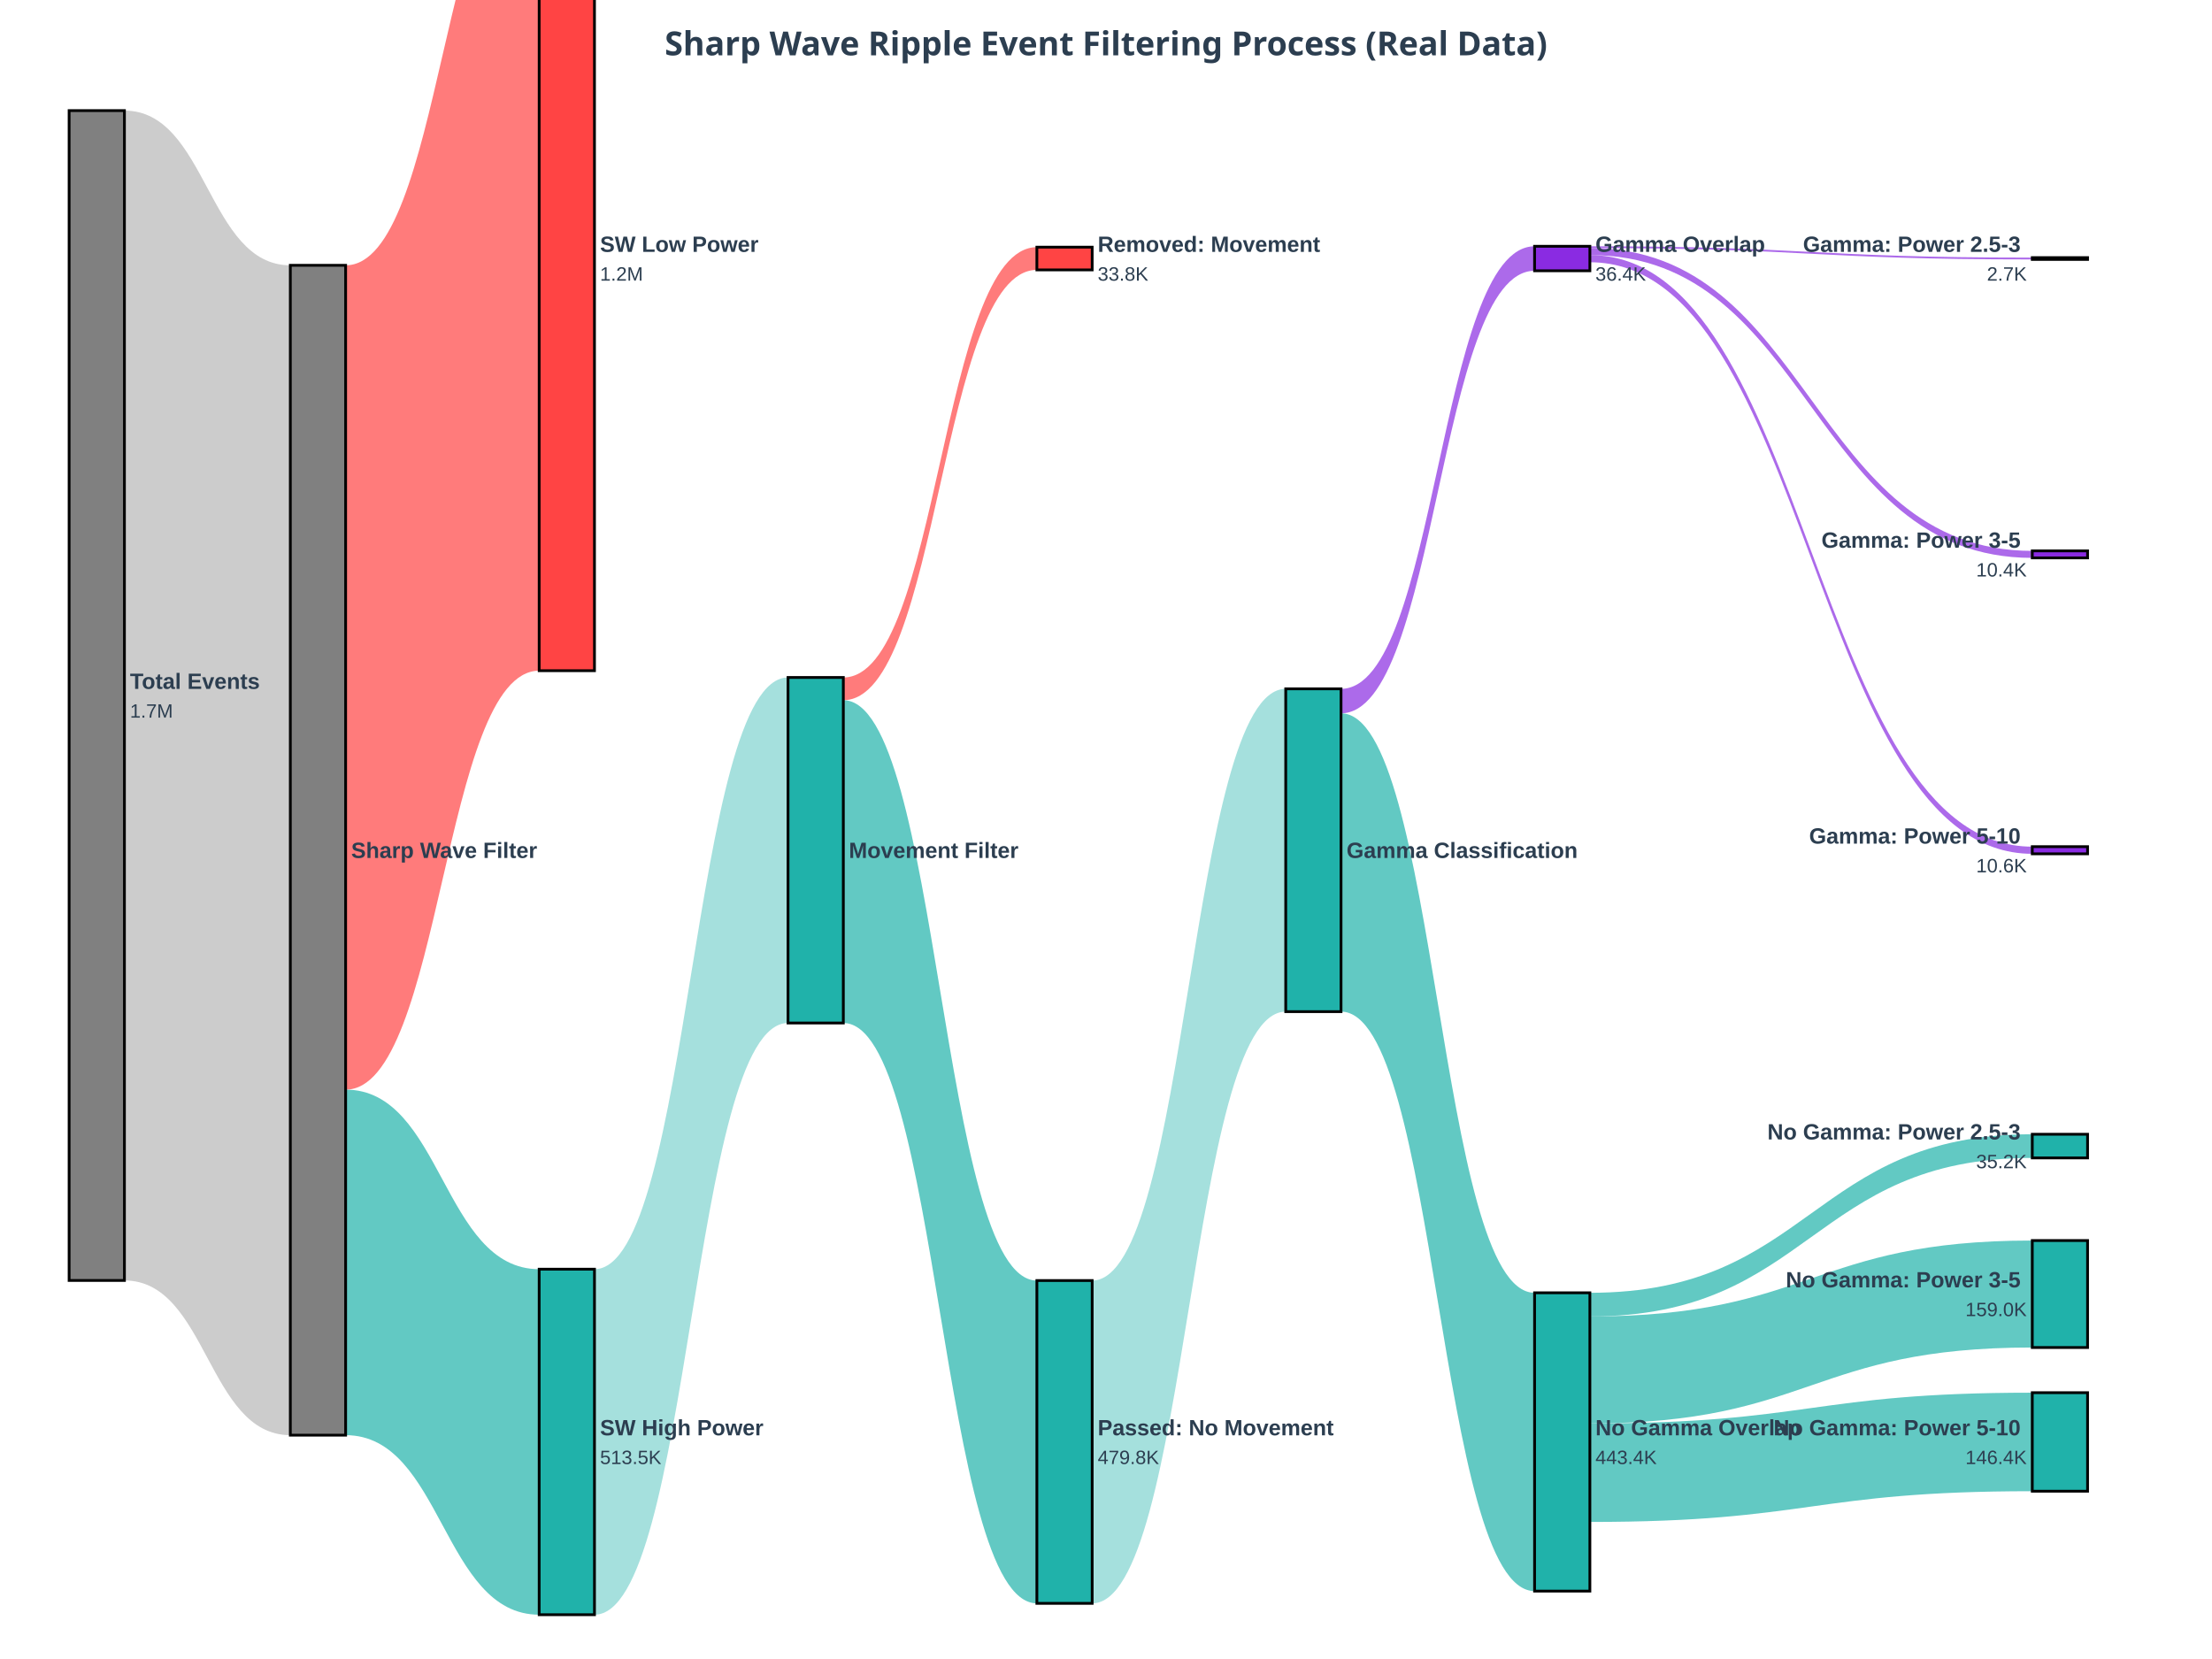
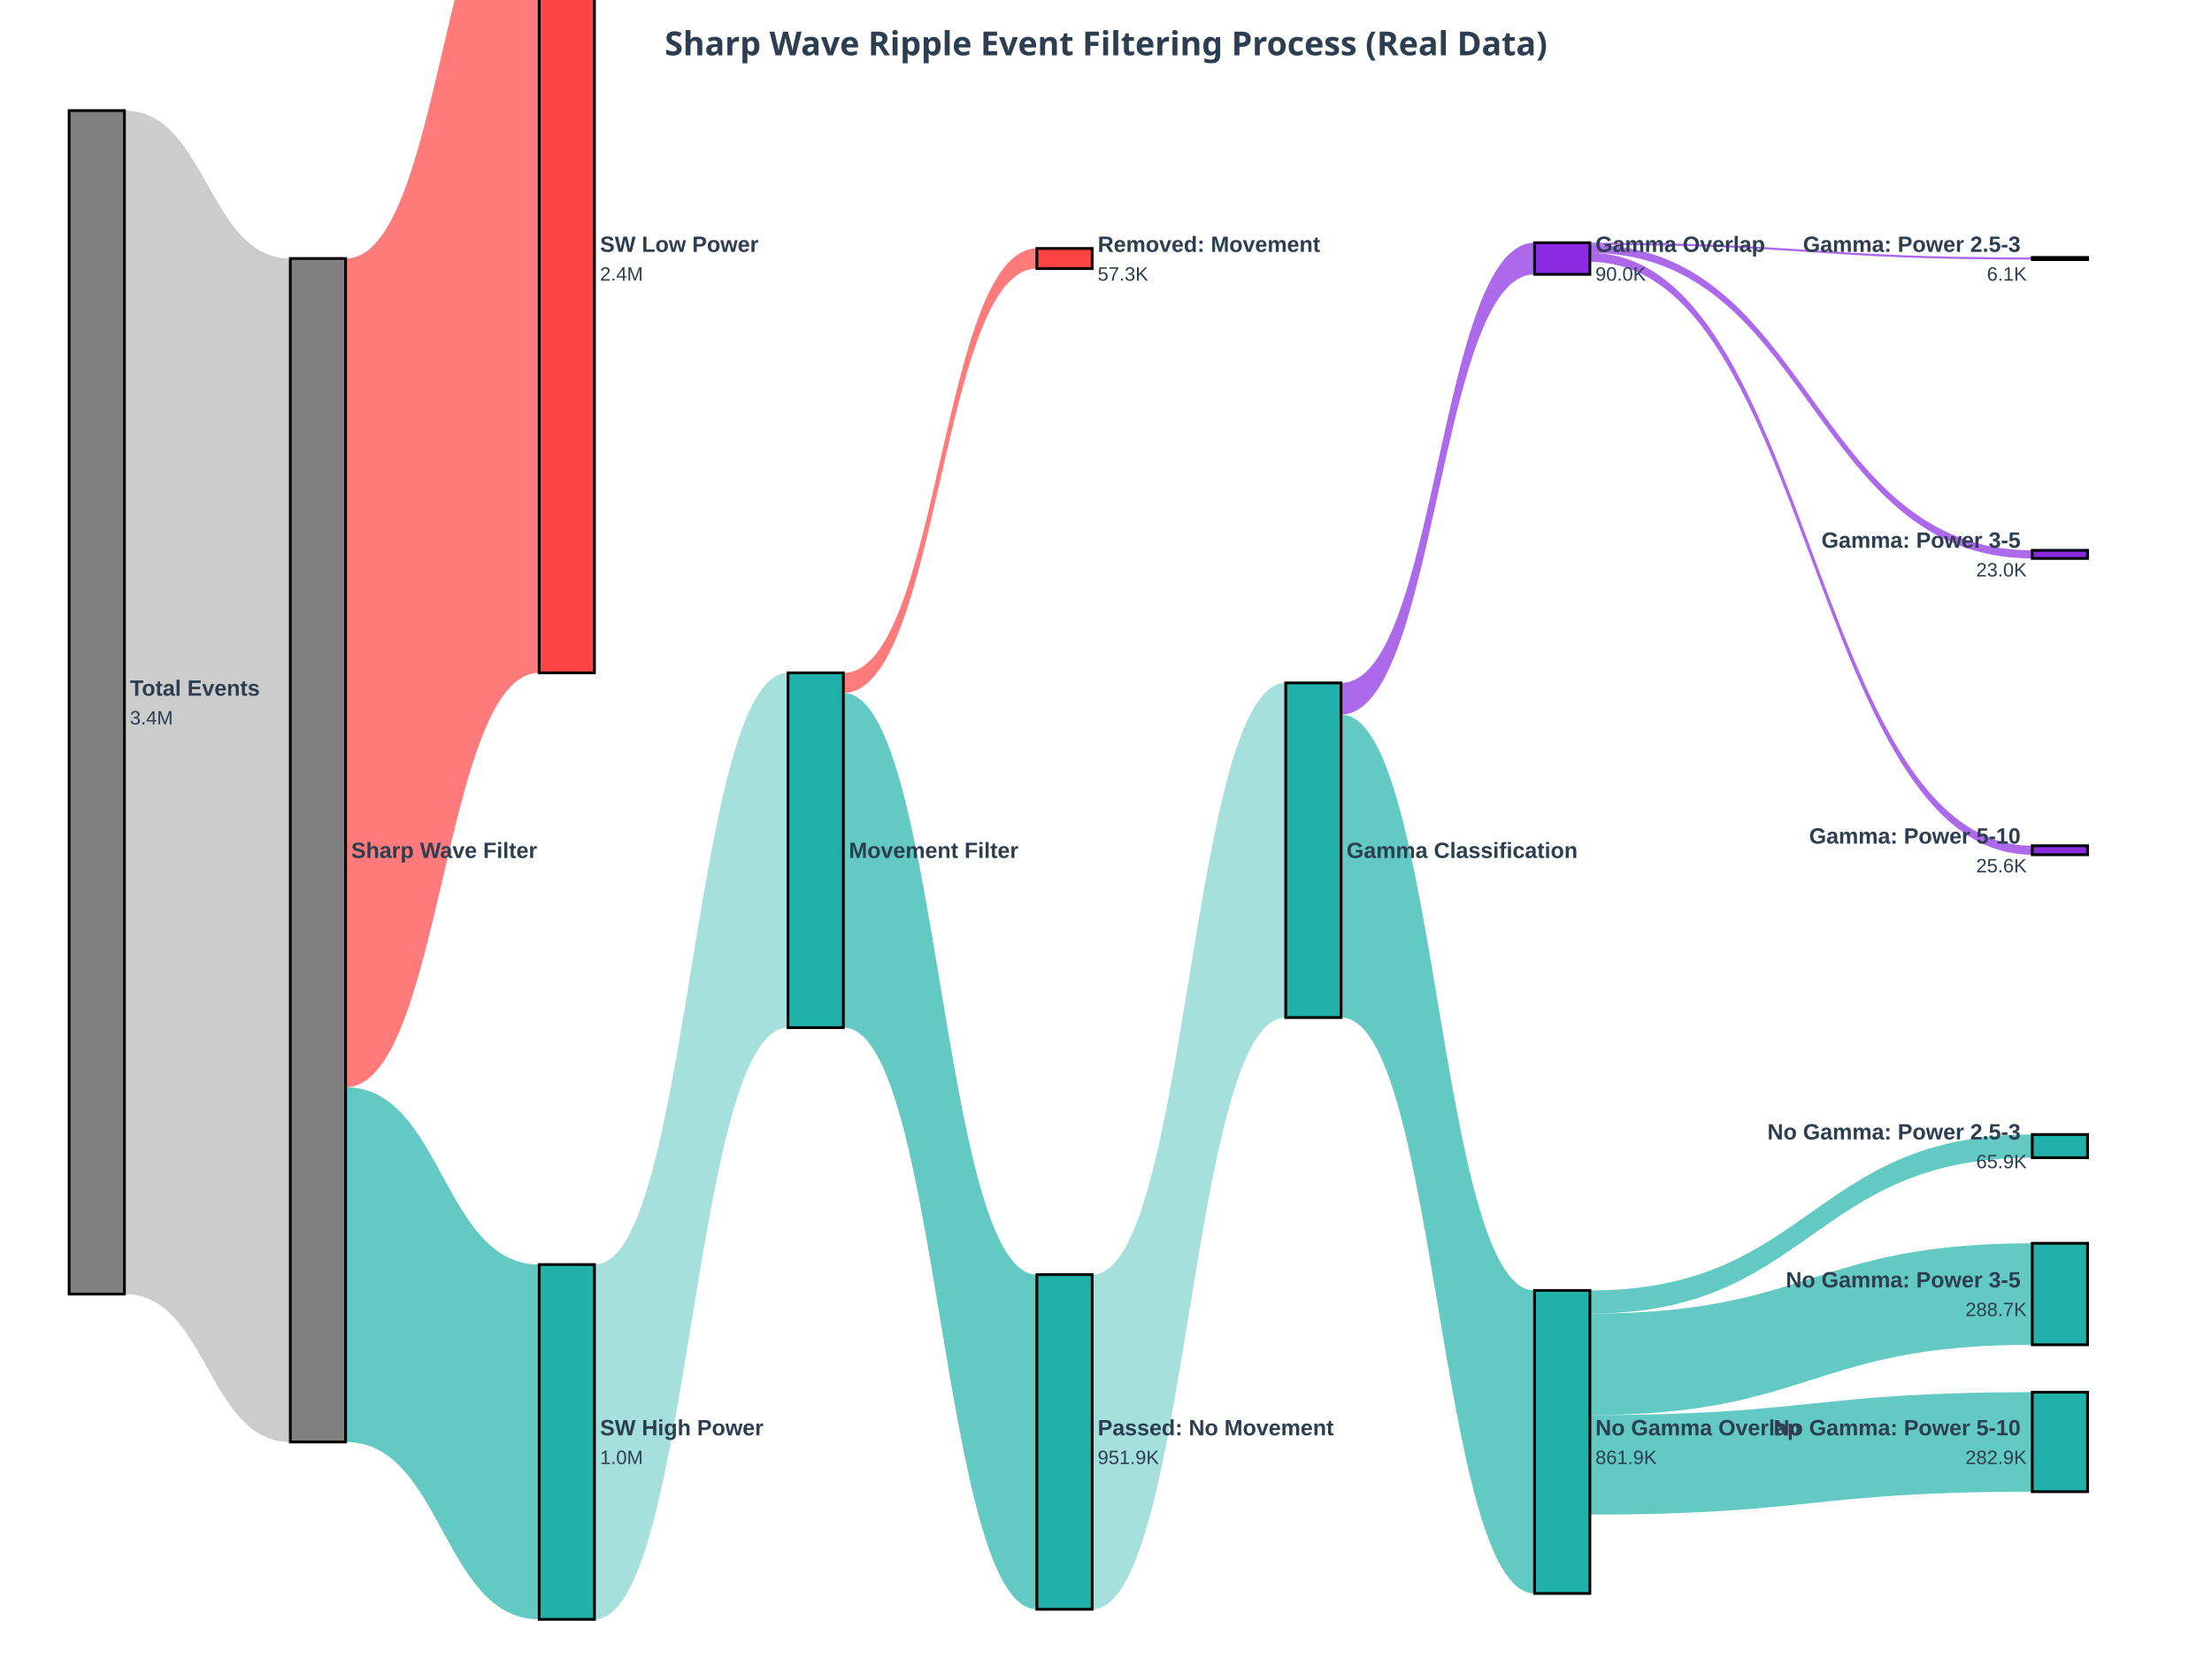
<svg xmlns="http://www.w3.org/2000/svg" class="main-svg" width="3200" height="2400" style="" viewBox="0 0 1600 1200">
  <rect x="0" y="0" width="1600" height="1200" style="fill: rgb(255, 255, 255); fill-opacity: 1;" />
-   <defs id="defs-f9c245">
+   <defs id="defs-7bfb58">
    <g class="clips" />
    <g class="gradients" />
    <g class="patterns" />
  </defs>
  <g class="bglayer" />
  <g class="layer-below">
    <g class="imagelayer" />
    <g class="shapelayer" />
  </g>
  <g class="cartesianlayer" />
  <g class="polarlayer" />
  <g class="smithlayer" />
  <g class="ternarylayer" />
  <g class="geolayer" />
  <g class="funnelarealayer" />
  <g class="pielayer" />
  <g class="iciclelayer" />
  <g class="treemaplayer" />
  <g class="sunburstlayer" />
  <g class="glimages" />
  <g class="sankey" transform="translate(50,80)matrix(1 0 0 1 0 0)" style="box-sizing: content-box; position: absolute; left: 0px; shape-rendering: geometricprecision; pointer-events: none;">
    <g class="sankey-links" style="fill: none;">
-       <path class="sankey-link" d="M40,0C100,0 100,111.905 160,111.905L160,958.095C100,958.095 100,846.19 40,846.19Z" style="stroke: rgb(68, 68, 68); stroke-opacity: 1; fill: rgb(128, 128, 128); fill-opacity: 0.4; stroke-width: 0; opacity: 1;" />
-       <path class="sankey-link" d="M200,111.905C270,111.905 270,-191.129 340,-191.129L340,405.129C270,405.129 270,708.163 200,708.163Z" style="stroke: rgb(68, 68, 68); stroke-opacity: 1; fill: rgb(255, 68, 68); fill-opacity: 0.7; stroke-width: 0; opacity: 1;" />
-       <path class="sankey-link" d="M200,708.163C270,708.163 270,838.034 340,838.034L340,1087.966C270,1087.966 270,958.095 200,958.095Z" style="stroke: rgb(68, 68, 68); stroke-opacity: 1; fill: rgb(32, 178, 170); fill-opacity: 0.7; stroke-width: 0; opacity: 1;" />
-       <path class="sankey-link" d="M380,838.034C450,838.034 450,410.034 520,410.034L520,659.966C450,659.966 450,1087.966 380,1087.966Z" style="stroke: rgb(68, 68, 68); stroke-opacity: 1; fill: rgb(32, 178, 170); fill-opacity: 0.4; stroke-width: 0; opacity: 1;" />
-       <path class="sankey-link" d="M560,410.034C630,410.034 630,98.78 700,98.78L700,115.22C630,115.22 630,426.473 560,426.473Z" style="stroke: rgb(68, 68, 68); stroke-opacity: 1; fill: rgb(255, 68, 68); fill-opacity: 0.7; stroke-width: 0; opacity: 1;" />
-       <path class="sankey-link" d="M560,426.473C630,426.473 630,846.253 700,846.253L700,1079.747C630,1079.747 630,659.966 560,659.966Z" style="stroke: rgb(68, 68, 68); stroke-opacity: 1; fill: rgb(32, 178, 170); fill-opacity: 0.7; stroke-width: 0; opacity: 1;" />
-       <path class="sankey-link" d="M740,846.253C810,846.253 810,418.253 880,418.253L880,651.747C810,651.747 810,1079.747 740,1079.747Z" style="stroke: rgb(68, 68, 68); stroke-opacity: 1; fill: rgb(32, 178, 170); fill-opacity: 0.4; stroke-width: 0; opacity: 1;" />
-       <path class="sankey-link" d="M920,418.253C990,418.253 990,98.142 1060,98.142L1060,115.858C990,115.858 990,435.968 920,435.968Z" style="stroke: rgb(68, 68, 68); stroke-opacity: 1; fill: rgb(138, 43, 226); fill-opacity: 0.7; stroke-width: 0; opacity: 1;" />
-       <path class="sankey-link" d="M920,435.968C990,435.968 990,855.111 1060,855.111L1060,1070.889C990,1070.889 990,651.747 920,651.747Z" style="stroke: rgb(68, 68, 68); stroke-opacity: 1; fill: rgb(32, 178, 170); fill-opacity: 0.7; stroke-width: 0; opacity: 1;" />
-       <path class="sankey-link" d="M1100,98.142C1260,98.142 1260,106.346 1420,106.346L1420,107.654C1260,107.654 1260,99.451 1100,99.451Z" style="stroke: rgb(68, 68, 68); stroke-opacity: 1; fill: rgb(138, 43, 226); fill-opacity: 0.7; stroke-width: 0; opacity: 1;" />
-       <path class="sankey-link" d="M1100,99.451C1260,99.451 1260,318.468 1420,318.468L1420,323.532C1260,323.532 1260,104.515 1100,104.515Z" style="stroke: rgb(68, 68, 68); stroke-opacity: 1; fill: rgb(138, 43, 226); fill-opacity: 0.7; stroke-width: 0; opacity: 1;" />
-       <path class="sankey-link" d="M1100,104.515C1260,104.515 1260,532.412 1420,532.412L1420,537.588C1260,537.588 1260,109.692 1100,109.692Z" style="stroke: rgb(68, 68, 68); stroke-opacity: 1; fill: rgb(138, 43, 226); fill-opacity: 0.7; stroke-width: 0; opacity: 1;" />
-       <path class="sankey-link" d="M1100,855.111C1260,855.111 1260,740.442 1420,740.442L1420,757.558C1260,757.558 1260,872.227 1100,872.227Z" style="stroke: rgb(68, 68, 68); stroke-opacity: 1; fill: rgb(32, 178, 170); fill-opacity: 0.7; stroke-width: 0; opacity: 1;" />
-       <path class="sankey-link" d="M1100,872.227C1260,872.227 1260,817.313 1420,817.313L1420,894.687C1260,894.687 1260,949.602 1100,949.602Z" style="stroke: rgb(68, 68, 68); stroke-opacity: 1; fill: rgb(32, 178, 170); fill-opacity: 0.7; stroke-width: 0; opacity: 1;" />
-       <path class="sankey-link" d="M1100,949.602C1260,949.602 1260,927.368 1420,927.368L1420,998.632C1260,998.632 1260,1020.865 1100,1020.865Z" style="stroke: rgb(68, 68, 68); stroke-opacity: 1; fill: rgb(32, 178, 170); fill-opacity: 0.7; stroke-width: 0; opacity: 1;" />
+       <path class="sankey-link" d="M40,0C100,0 100,106.981 160,106.981L160,963.019C100,963.019 100,856.037 40,856.037Z" style="stroke: rgb(68, 68, 68); stroke-opacity: 1; fill: rgb(128, 128, 128); fill-opacity: 0.4; stroke-width: 0; opacity: 1;" />
+       <path class="sankey-link" d="M200,106.981C270,106.981 270,-192.706 340,-192.706L340,406.706C270,406.706 270,706.393 200,706.393Z" style="stroke: rgb(68, 68, 68); stroke-opacity: 1; fill: rgb(255, 68, 68); fill-opacity: 0.7; stroke-width: 0; opacity: 1;" />
+       <path class="sankey-link" d="M200,706.393C270,706.393 270,834.687 340,834.687L340,1091.313C270,1091.313 270,963.019 200,963.019Z" style="stroke: rgb(68, 68, 68); stroke-opacity: 1; fill: rgb(32, 178, 170); fill-opacity: 0.7; stroke-width: 0; opacity: 1;" />
+       <path class="sankey-link" d="M380,834.687C450,834.687 450,406.687 520,406.687L520,663.313C450,663.313 450,1091.313 380,1091.313Z" style="stroke: rgb(68, 68, 68); stroke-opacity: 1; fill: rgb(32, 178, 170); fill-opacity: 0.4; stroke-width: 0; opacity: 1;" />
+       <path class="sankey-link" d="M560,406.687C630,406.687 630,99.717 700,99.717L700,114.283C630,114.283 630,421.253 560,421.253Z" style="stroke: rgb(68, 68, 68); stroke-opacity: 1; fill: rgb(255, 68, 68); fill-opacity: 0.7; stroke-width: 0; opacity: 1;" />
+       <path class="sankey-link" d="M560,421.253C630,421.253 630,841.97 700,841.97L700,1084.03C630,1084.03 630,663.313 560,663.313Z" style="stroke: rgb(68, 68, 68); stroke-opacity: 1; fill: rgb(32, 178, 170); fill-opacity: 0.7; stroke-width: 0; opacity: 1;" />
+       <path class="sankey-link" d="M740,841.97C810,841.97 810,413.97 880,413.97L880,656.03C810,656.03 810,1084.03 740,1084.03Z" style="stroke: rgb(68, 68, 68); stroke-opacity: 1; fill: rgb(32, 178, 170); fill-opacity: 0.4; stroke-width: 0; opacity: 1;" />
+       <path class="sankey-link" d="M920,413.97C990,413.97 990,95.559 1060,95.559L1060,118.441C990,118.441 990,436.853 920,436.853Z" style="stroke: rgb(68, 68, 68); stroke-opacity: 1; fill: rgb(138, 43, 226); fill-opacity: 0.7; stroke-width: 0; opacity: 1;" />
+       <path class="sankey-link" d="M920,436.853C990,436.853 990,853.412 1060,853.412L1060,1072.588C990,1072.588 990,656.03 920,656.03Z" style="stroke: rgb(68, 68, 68); stroke-opacity: 1; fill: rgb(32, 178, 170); fill-opacity: 0.7; stroke-width: 0; opacity: 1;" />
+       <path class="sankey-link" d="M1100,95.559C1260,95.559 1260,106.225 1420,106.225L1420,107.775C1260,107.775 1260,97.108 1100,97.108Z" style="stroke: rgb(68, 68, 68); stroke-opacity: 1; fill: rgb(138, 43, 226); fill-opacity: 0.7; stroke-width: 0; opacity: 1;" />
+       <path class="sankey-link" d="M1100,97.108C1260,97.108 1260,318.078 1420,318.078L1420,323.922C1260,323.922 1260,102.952 1100,102.952Z" style="stroke: rgb(68, 68, 68); stroke-opacity: 1; fill: rgb(138, 43, 226); fill-opacity: 0.7; stroke-width: 0; opacity: 1;" />
+       <path class="sankey-link" d="M1100,102.952C1260,102.952 1260,531.747 1420,531.747L1420,538.253C1260,538.253 1260,109.457 1100,109.457Z" style="stroke: rgb(68, 68, 68); stroke-opacity: 1; fill: rgb(138, 43, 226); fill-opacity: 0.7; stroke-width: 0; opacity: 1;" />
+       <path class="sankey-link" d="M1100,853.412C1260,853.412 1260,740.624 1420,740.624L1420,757.376C1260,757.376 1260,870.164 1100,870.164Z" style="stroke: rgb(68, 68, 68); stroke-opacity: 1; fill: rgb(32, 178, 170); fill-opacity: 0.7; stroke-width: 0; opacity: 1;" />
+       <path class="sankey-link" d="M1100,870.164C1260,870.164 1260,819.288 1420,819.288L1420,892.712C1260,892.712 1260,943.587 1100,943.587Z" style="stroke: rgb(68, 68, 68); stroke-opacity: 1; fill: rgb(32, 178, 170); fill-opacity: 0.7; stroke-width: 0; opacity: 1;" />
+       <path class="sankey-link" d="M1100,943.587C1260,943.587 1260,927.026 1420,927.026L1420,998.974C1260,998.974 1260,1015.535 1100,1015.535Z" style="stroke: rgb(68, 68, 68); stroke-opacity: 1; fill: rgb(32, 178, 170); fill-opacity: 0.7; stroke-width: 0; opacity: 1;" />
    </g>
    <g class="sankey-node-set" style="cursor: move;">
      <g class="sankey-node" transform="translate(0.000,0.000)" style="opacity: 1;">
-         <rect class="node-rect" width="40" height="846.19" style="stroke-width: 2; stroke: rgb(0, 0, 0); stroke-opacity: 1; fill: rgb(128, 128, 128); fill-opacity: 1;" />
-         <text class="node-label" data-notex="1" x="0" y="0" text-anchor="start" transform="translate(44,418.2951)" style="cursor: default; font-family: Arial; font-size: 16px; fill: rgb(44, 62, 80); fill-opacity: 1; text-shadow: rgb(255, 255, 255) 1px 1px 1px, rgb(255, 255, 255) -1px -1px 1px, rgb(255, 255, 255) 1px -1px 1px, rgb(255, 255, 255) -1px 1px 1px; white-space: pre;">
+         <rect class="node-rect" width="40" height="856.037" style="stroke-width: 2; stroke: rgb(0, 0, 0); stroke-opacity: 1; fill: rgb(128, 128, 128); fill-opacity: 1;" />
+         <text class="node-label" data-notex="1" x="0" y="0" text-anchor="start" transform="translate(44,423.2186)" style="cursor: default; font-family: Arial; font-size: 16px; fill: rgb(44, 62, 80); fill-opacity: 1; text-shadow: rgb(255, 255, 255) 1px 1px 1px, rgb(255, 255, 255) -1px -1px 1px, rgb(255, 255, 255) 1px -1px 1px, rgb(255, 255, 255) -1px 1px 1px; white-space: pre;">
          <tspan class="line" dy="0em" x="0" y="0">
            <tspan style="font-weight:bold">Total Events</tspan>
          </tspan>
          <tspan class="line" dy="1.3em" x="0" y="0">
-             <tspan style="font-size:14px">1.7M</tspan>
-           </tspan>
-         </text>
-       </g>
-       <g class="sankey-node" transform="translate(160.000,111.905)" style="opacity: 1;">
-         <rect class="node-rect" width="40" height="846.19" style="stroke-width: 2; stroke: rgb(0, 0, 0); stroke-opacity: 1; fill: rgb(128, 128, 128); fill-opacity: 1;" />
-         <text class="node-label" data-notex="1" x="0" y="0" text-anchor="start" transform="translate(44,428.6951)" style="cursor: default; font-family: Arial; font-size: 16px; fill: rgb(44, 62, 80); fill-opacity: 1; text-shadow: rgb(255, 255, 255) 1px 1px 1px, rgb(255, 255, 255) -1px -1px 1px, rgb(255, 255, 255) 1px -1px 1px, rgb(255, 255, 255) -1px 1px 1px; white-space: pre;">
+             <tspan style="font-size:14px">3.4M</tspan>
+           </tspan>
+         </text>
+       </g>
+       <g class="sankey-node" transform="translate(160.000,106.981)" style="opacity: 1;">
+         <rect class="node-rect" width="40" height="856.037" style="stroke-width: 2; stroke: rgb(0, 0, 0); stroke-opacity: 1; fill: rgb(128, 128, 128); fill-opacity: 1;" />
+         <text class="node-label" data-notex="1" x="0" y="0" text-anchor="start" transform="translate(44,433.6186)" style="cursor: default; font-family: Arial; font-size: 16px; fill: rgb(44, 62, 80); fill-opacity: 1; text-shadow: rgb(255, 255, 255) 1px 1px 1px, rgb(255, 255, 255) -1px -1px 1px, rgb(255, 255, 255) 1px -1px 1px, rgb(255, 255, 255) -1px 1px 1px; white-space: pre;">
          <tspan style="font-weight:bold">Sharp Wave Filter</tspan>
        </text>
      </g>
-       <g class="sankey-node" transform="translate(340.000,-191.129)" style="opacity: 1;">
-         <rect class="node-rect" width="40" height="596.258" style="stroke-width: 2; stroke: rgb(0, 0, 0); stroke-opacity: 1; fill: rgb(255, 68, 68); fill-opacity: 1;" />
-         <text class="node-label" data-notex="1" x="0" y="0" text-anchor="start" transform="translate(44,293.3288)" style="cursor: default; font-family: Arial; font-size: 16px; fill: rgb(44, 62, 80); fill-opacity: 1; text-shadow: rgb(255, 255, 255) 1px 1px 1px, rgb(255, 255, 255) -1px -1px 1px, rgb(255, 255, 255) 1px -1px 1px, rgb(255, 255, 255) -1px 1px 1px; white-space: pre;">
+       <g class="sankey-node" transform="translate(340.000,-192.706)" style="opacity: 1;">
+         <rect class="node-rect" width="40" height="599.412" style="stroke-width: 2; stroke: rgb(0, 0, 0); stroke-opacity: 1; fill: rgb(255, 68, 68); fill-opacity: 1;" />
+         <text class="node-label" data-notex="1" x="0" y="0" text-anchor="start" transform="translate(44,294.9058)" style="cursor: default; font-family: Arial; font-size: 16px; fill: rgb(44, 62, 80); fill-opacity: 1; text-shadow: rgb(255, 255, 255) 1px 1px 1px, rgb(255, 255, 255) -1px -1px 1px, rgb(255, 255, 255) 1px -1px 1px, rgb(255, 255, 255) -1px 1px 1px; white-space: pre;">
          <tspan class="line" dy="0em" x="0" y="0">
            <tspan style="font-weight:bold">SW Low Power</tspan>
          </tspan>
          <tspan class="line" dy="1.3em" x="0" y="0">
-             <tspan style="font-size:14px">1.2M</tspan>
-           </tspan>
-         </text>
-       </g>
-       <g class="sankey-node" transform="translate(340.000,838.034)" style="opacity: 1;">
-         <rect class="node-rect" width="40" height="249.933" style="stroke-width: 2; stroke: rgb(0, 0, 0); stroke-opacity: 1; fill: rgb(32, 178, 170); fill-opacity: 1;" />
-         <text class="node-label" data-notex="1" x="0" y="0" text-anchor="start" transform="translate(44,120.1663)" style="cursor: default; font-family: Arial; font-size: 16px; fill: rgb(44, 62, 80); fill-opacity: 1; text-shadow: rgb(255, 255, 255) 1px 1px 1px, rgb(255, 255, 255) -1px -1px 1px, rgb(255, 255, 255) 1px -1px 1px, rgb(255, 255, 255) -1px 1px 1px; white-space: pre;">
+             <tspan style="font-size:14px">2.4M</tspan>
+           </tspan>
+         </text>
+       </g>
+       <g class="sankey-node" transform="translate(340.000,834.687)" style="opacity: 1;">
+         <rect class="node-rect" width="40" height="256.626" style="stroke-width: 2; stroke: rgb(0, 0, 0); stroke-opacity: 1; fill: rgb(32, 178, 170); fill-opacity: 1;" />
+         <text class="node-label" data-notex="1" x="0" y="0" text-anchor="start" transform="translate(44,123.5128)" style="cursor: default; font-family: Arial; font-size: 16px; fill: rgb(44, 62, 80); fill-opacity: 1; text-shadow: rgb(255, 255, 255) 1px 1px 1px, rgb(255, 255, 255) -1px -1px 1px, rgb(255, 255, 255) 1px -1px 1px, rgb(255, 255, 255) -1px 1px 1px; white-space: pre;">
          <tspan class="line" dy="0em" x="0" y="0">
            <tspan style="font-weight:bold">SW High Power</tspan>
          </tspan>
          <tspan class="line" dy="1.3em" x="0" y="0">
-             <tspan style="font-size:14px">513.5K</tspan>
-           </tspan>
-         </text>
-       </g>
-       <g class="sankey-node" transform="translate(520.000,410.034)" style="opacity: 1;">
-         <rect class="node-rect" width="40" height="249.933" style="stroke-width: 2; stroke: rgb(0, 0, 0); stroke-opacity: 1; fill: rgb(32, 178, 170); fill-opacity: 1;" />
-         <text class="node-label" data-notex="1" x="0" y="0" text-anchor="start" transform="translate(44,130.5663)" style="cursor: default; font-family: Arial; font-size: 16px; fill: rgb(44, 62, 80); fill-opacity: 1; text-shadow: rgb(255, 255, 255) 1px 1px 1px, rgb(255, 255, 255) -1px -1px 1px, rgb(255, 255, 255) 1px -1px 1px, rgb(255, 255, 255) -1px 1px 1px; white-space: pre;">
+             <tspan style="font-size:14px">1.0M</tspan>
+           </tspan>
+         </text>
+       </g>
+       <g class="sankey-node" transform="translate(520.000,406.687)" style="opacity: 1;">
+         <rect class="node-rect" width="40" height="256.626" style="stroke-width: 2; stroke: rgb(0, 0, 0); stroke-opacity: 1; fill: rgb(32, 178, 170); fill-opacity: 1;" />
+         <text class="node-label" data-notex="1" x="0" y="0" text-anchor="start" transform="translate(44,133.9128)" style="cursor: default; font-family: Arial; font-size: 16px; fill: rgb(44, 62, 80); fill-opacity: 1; text-shadow: rgb(255, 255, 255) 1px 1px 1px, rgb(255, 255, 255) -1px -1px 1px, rgb(255, 255, 255) 1px -1px 1px, rgb(255, 255, 255) -1px 1px 1px; white-space: pre;">
          <tspan style="font-weight:bold">Movement Filter</tspan>
        </text>
      </g>
-       <g class="sankey-node" transform="translate(700.000,98.780)" style="opacity: 1;">
-         <rect class="node-rect" width="40" height="16.439" style="stroke-width: 2; stroke: rgb(0, 0, 0); stroke-opacity: 1; fill: rgb(255, 68, 68); fill-opacity: 1;" />
-         <text class="node-label" data-notex="1" x="0" y="0" text-anchor="start" transform="translate(44,3.419519)" style="cursor: default; font-family: Arial; font-size: 16px; fill: rgb(44, 62, 80); fill-opacity: 1; text-shadow: rgb(255, 255, 255) 1px 1px 1px, rgb(255, 255, 255) -1px -1px 1px, rgb(255, 255, 255) 1px -1px 1px, rgb(255, 255, 255) -1px 1px 1px; white-space: pre;">
+       <g class="sankey-node" transform="translate(700.000,99.717)" style="opacity: 1;">
+         <rect class="node-rect" width="40" height="14.566" style="stroke-width: 2; stroke: rgb(0, 0, 0); stroke-opacity: 1; fill: rgb(255, 68, 68); fill-opacity: 1;" />
+         <text class="node-label" data-notex="1" x="0" y="0" text-anchor="start" transform="translate(44,2.483039)" style="cursor: default; font-family: Arial; font-size: 16px; fill: rgb(44, 62, 80); fill-opacity: 1; text-shadow: rgb(255, 255, 255) 1px 1px 1px, rgb(255, 255, 255) -1px -1px 1px, rgb(255, 255, 255) 1px -1px 1px, rgb(255, 255, 255) -1px 1px 1px; white-space: pre;">
          <tspan class="line" dy="0em" x="0" y="0">
            <tspan style="font-weight:bold">Removed: Movement</tspan>
          </tspan>
          <tspan class="line" dy="1.3em" x="0" y="0">
-             <tspan style="font-size:14px">33.8K</tspan>
-           </tspan>
-         </text>
-       </g>
-       <g class="sankey-node" transform="translate(700.000,846.253)" style="opacity: 1;">
-         <rect class="node-rect" width="40" height="233.494" style="stroke-width: 2; stroke: rgb(0, 0, 0); stroke-opacity: 1; fill: rgb(32, 178, 170); fill-opacity: 1;" />
-         <text class="node-label" data-notex="1" x="0" y="0" text-anchor="start" transform="translate(44,111.9468)" style="cursor: default; font-family: Arial; font-size: 16px; fill: rgb(44, 62, 80); fill-opacity: 1; text-shadow: rgb(255, 255, 255) 1px 1px 1px, rgb(255, 255, 255) -1px -1px 1px, rgb(255, 255, 255) 1px -1px 1px, rgb(255, 255, 255) -1px 1px 1px; white-space: pre;">
+             <tspan style="font-size:14px">57.3K</tspan>
+           </tspan>
+         </text>
+       </g>
+       <g class="sankey-node" transform="translate(700.000,841.970)" style="opacity: 1;">
+         <rect class="node-rect" width="40" height="242.06" style="stroke-width: 2; stroke: rgb(0, 0, 0); stroke-opacity: 1; fill: rgb(32, 178, 170); fill-opacity: 1;" />
+         <text class="node-label" data-notex="1" x="0" y="0" text-anchor="start" transform="translate(44,116.2298)" style="cursor: default; font-family: Arial; font-size: 16px; fill: rgb(44, 62, 80); fill-opacity: 1; text-shadow: rgb(255, 255, 255) 1px 1px 1px, rgb(255, 255, 255) -1px -1px 1px, rgb(255, 255, 255) 1px -1px 1px, rgb(255, 255, 255) -1px 1px 1px; white-space: pre;">
          <tspan class="line" dy="0em" x="0" y="0">
            <tspan style="font-weight:bold">Passed: No Movement</tspan>
          </tspan>
          <tspan class="line" dy="1.3em" x="0" y="0">
-             <tspan style="font-size:14px">479.8K</tspan>
-           </tspan>
-         </text>
-       </g>
-       <g class="sankey-node" transform="translate(880.000,418.253)" style="opacity: 1;">
-         <rect class="node-rect" width="40" height="233.494" style="stroke-width: 2; stroke: rgb(0, 0, 0); stroke-opacity: 1; fill: rgb(32, 178, 170); fill-opacity: 1;" />
-         <text class="node-label" data-notex="1" x="0" y="0" text-anchor="start" transform="translate(44,122.3468)" style="cursor: default; font-family: Arial; font-size: 16px; fill: rgb(44, 62, 80); fill-opacity: 1; text-shadow: rgb(255, 255, 255) 1px 1px 1px, rgb(255, 255, 255) -1px -1px 1px, rgb(255, 255, 255) 1px -1px 1px, rgb(255, 255, 255) -1px 1px 1px; white-space: pre;">
+             <tspan style="font-size:14px">951.9K</tspan>
+           </tspan>
+         </text>
+       </g>
+       <g class="sankey-node" transform="translate(880.000,413.970)" style="opacity: 1;">
+         <rect class="node-rect" width="40" height="242.06" style="stroke-width: 2; stroke: rgb(0, 0, 0); stroke-opacity: 1; fill: rgb(32, 178, 170); fill-opacity: 1;" />
+         <text class="node-label" data-notex="1" x="0" y="0" text-anchor="start" transform="translate(44,126.6298)" style="cursor: default; font-family: Arial; font-size: 16px; fill: rgb(44, 62, 80); fill-opacity: 1; text-shadow: rgb(255, 255, 255) 1px 1px 1px, rgb(255, 255, 255) -1px -1px 1px, rgb(255, 255, 255) 1px -1px 1px, rgb(255, 255, 255) -1px 1px 1px; white-space: pre;">
          <tspan style="font-weight:bold">Gamma Classification</tspan>
        </text>
      </g>
-       <g class="sankey-node" transform="translate(1060.000,98.142)" style="opacity: 1;">
-         <rect class="node-rect" width="40" height="17.715" style="stroke-width: 2; stroke: rgb(0, 0, 0); stroke-opacity: 1; fill: rgb(138, 43, 226); fill-opacity: 1;" />
-         <text class="node-label" data-notex="1" x="0" y="0" text-anchor="start" transform="translate(44,4.057574)" style="cursor: default; font-family: Arial; font-size: 16px; fill: rgb(44, 62, 80); fill-opacity: 1; text-shadow: rgb(255, 255, 255) 1px 1px 1px, rgb(255, 255, 255) -1px -1px 1px, rgb(255, 255, 255) 1px -1px 1px, rgb(255, 255, 255) -1px 1px 1px; white-space: pre;">
+       <g class="sankey-node" transform="translate(1060.000,95.559)" style="opacity: 1;">
+         <rect class="node-rect" width="40" height="22.883" style="stroke-width: 2; stroke: rgb(0, 0, 0); stroke-opacity: 1; fill: rgb(138, 43, 226); fill-opacity: 1;" />
+         <text class="node-label" data-notex="1" x="0" y="0" text-anchor="start" transform="translate(44,6.641452)" style="cursor: default; font-family: Arial; font-size: 16px; fill: rgb(44, 62, 80); fill-opacity: 1; text-shadow: rgb(255, 255, 255) 1px 1px 1px, rgb(255, 255, 255) -1px -1px 1px, rgb(255, 255, 255) 1px -1px 1px, rgb(255, 255, 255) -1px 1px 1px; white-space: pre;">
          <tspan class="line" dy="0em" x="0" y="0">
            <tspan style="font-weight:bold">Gamma Overlap</tspan>
          </tspan>
          <tspan class="line" dy="1.3em" x="0" y="0">
-             <tspan style="font-size:14px">36.4K</tspan>
-           </tspan>
-         </text>
-       </g>
-       <g class="sankey-node" transform="translate(1060.000,855.111)" style="opacity: 1;">
-         <rect class="node-rect" width="40" height="215.778" style="stroke-width: 2; stroke: rgb(0, 0, 0); stroke-opacity: 1; fill: rgb(32, 178, 170); fill-opacity: 1;" />
-         <text class="node-label" data-notex="1" x="0" y="0" text-anchor="start" transform="translate(44,103.0892)" style="cursor: default; font-family: Arial; font-size: 16px; fill: rgb(44, 62, 80); fill-opacity: 1; text-shadow: rgb(255, 255, 255) 1px 1px 1px, rgb(255, 255, 255) -1px -1px 1px, rgb(255, 255, 255) 1px -1px 1px, rgb(255, 255, 255) -1px 1px 1px; white-space: pre;">
+             <tspan style="font-size:14px">90.0K</tspan>
+           </tspan>
+         </text>
+       </g>
+       <g class="sankey-node" transform="translate(1060.000,853.412)" style="opacity: 1;">
+         <rect class="node-rect" width="40" height="219.177" style="stroke-width: 2; stroke: rgb(0, 0, 0); stroke-opacity: 1; fill: rgb(32, 178, 170); fill-opacity: 1;" />
+         <text class="node-label" data-notex="1" x="0" y="0" text-anchor="start" transform="translate(44,104.7884)" style="cursor: default; font-family: Arial; font-size: 16px; fill: rgb(44, 62, 80); fill-opacity: 1; text-shadow: rgb(255, 255, 255) 1px 1px 1px, rgb(255, 255, 255) -1px -1px 1px, rgb(255, 255, 255) 1px -1px 1px, rgb(255, 255, 255) -1px 1px 1px; white-space: pre;">
          <tspan class="line" dy="0em" x="0" y="0">
            <tspan style="font-weight:bold">No Gamma Overlap</tspan>
          </tspan>
          <tspan class="line" dy="1.3em" x="0" y="0">
-             <tspan style="font-size:14px">443.4K</tspan>
-           </tspan>
-         </text>
-       </g>
-       <g class="sankey-node" transform="translate(1420.000,106.346)" style="opacity: 1;">
-         <rect class="node-rect" width="40" height="1.308" style="stroke-width: 2; stroke: rgb(0, 0, 0); stroke-opacity: 1; fill: rgb(138, 43, 226); fill-opacity: 1;" />
-         <text class="node-label" data-notex="1" x="0" y="0" text-anchor="end" transform="translate(-4,-4.145884)" style="cursor: default; font-family: Arial; font-size: 16px; fill: rgb(44, 62, 80); fill-opacity: 1; text-shadow: rgb(255, 255, 255) 1px 1px 1px, rgb(255, 255, 255) -1px -1px 1px, rgb(255, 255, 255) 1px -1px 1px, rgb(255, 255, 255) -1px 1px 1px; white-space: pre;">
+             <tspan style="font-size:14px">861.9K</tspan>
+           </tspan>
+         </text>
+       </g>
+       <g class="sankey-node" transform="translate(1420.000,106.225)" style="opacity: 1;">
+         <rect class="node-rect" width="40" height="1.549" style="stroke-width: 2; stroke: rgb(0, 0, 0); stroke-opacity: 1; fill: rgb(138, 43, 226); fill-opacity: 1;" />
+         <text class="node-label" data-notex="1" x="0" y="0" text-anchor="end" transform="translate(-4,-4.025328)" style="cursor: default; font-family: Arial; font-size: 16px; fill: rgb(44, 62, 80); fill-opacity: 1; text-shadow: rgb(255, 255, 255) 1px 1px 1px, rgb(255, 255, 255) -1px -1px 1px, rgb(255, 255, 255) 1px -1px 1px, rgb(255, 255, 255) -1px 1px 1px; white-space: pre;">
          <tspan class="line" dy="0em" x="0" y="0">
            <tspan style="font-weight:bold">Gamma: Power 2.5-3</tspan>
          </tspan>
          <tspan class="line" dy="1.3em" x="0" y="0">
-             <tspan style="font-size:14px">2.7K</tspan>
-           </tspan>
-         </text>
-       </g>
-       <g class="sankey-node" transform="translate(1420.000,318.468)" style="opacity: 1;">
-         <rect class="node-rect" width="40" height="5.064" style="stroke-width: 2; stroke: rgb(0, 0, 0); stroke-opacity: 1; fill: rgb(138, 43, 226); fill-opacity: 1;" />
-         <text class="node-label" data-notex="1" x="0" y="0" text-anchor="end" transform="translate(-4,-2.267978)" style="cursor: default; font-family: Arial; font-size: 16px; fill: rgb(44, 62, 80); fill-opacity: 1; text-shadow: rgb(255, 255, 255) 1px 1px 1px, rgb(255, 255, 255) -1px -1px 1px, rgb(255, 255, 255) 1px -1px 1px, rgb(255, 255, 255) -1px 1px 1px; white-space: pre;">
+             <tspan style="font-size:14px">6.1K</tspan>
+           </tspan>
+         </text>
+       </g>
+       <g class="sankey-node" transform="translate(1420.000,318.078)" style="opacity: 1;">
+         <rect class="node-rect" width="40" height="5.844" style="stroke-width: 2; stroke: rgb(0, 0, 0); stroke-opacity: 1; fill: rgb(138, 43, 226); fill-opacity: 1;" />
+         <text class="node-label" data-notex="1" x="0" y="0" text-anchor="end" transform="translate(-4,-1.878164)" style="cursor: default; font-family: Arial; font-size: 16px; fill: rgb(44, 62, 80); fill-opacity: 1; text-shadow: rgb(255, 255, 255) 1px 1px 1px, rgb(255, 255, 255) -1px -1px 1px, rgb(255, 255, 255) 1px -1px 1px, rgb(255, 255, 255) -1px 1px 1px; white-space: pre;">
          <tspan class="line" dy="0em" x="0" y="0">
            <tspan style="font-weight:bold">Gamma: Power 3-5</tspan>
          </tspan>
          <tspan class="line" dy="1.3em" x="0" y="0">
-             <tspan style="font-size:14px">10.4K</tspan>
-           </tspan>
-         </text>
-       </g>
-       <g class="sankey-node" transform="translate(1420.000,532.412)" style="opacity: 1;">
-         <rect class="node-rect" width="40" height="5.177" style="stroke-width: 2; stroke: rgb(0, 0, 0); stroke-opacity: 1; fill: rgb(138, 43, 226); fill-opacity: 1;" />
-         <text class="node-label" data-notex="1" x="0" y="0" text-anchor="end" transform="translate(-4,-2.211522)" style="cursor: default; font-family: Arial; font-size: 16px; fill: rgb(44, 62, 80); fill-opacity: 1; text-shadow: rgb(255, 255, 255) 1px 1px 1px, rgb(255, 255, 255) -1px -1px 1px, rgb(255, 255, 255) 1px -1px 1px, rgb(255, 255, 255) -1px 1px 1px; white-space: pre;">
+             <tspan style="font-size:14px">23.0K</tspan>
+           </tspan>
+         </text>
+       </g>
+       <g class="sankey-node" transform="translate(1420.000,531.747)" style="opacity: 1;">
+         <rect class="node-rect" width="40" height="6.506" style="stroke-width: 2; stroke: rgb(0, 0, 0); stroke-opacity: 1; fill: rgb(138, 43, 226); fill-opacity: 1;" />
+         <text class="node-label" data-notex="1" x="0" y="0" text-anchor="end" transform="translate(-4,-1.547088)" style="cursor: default; font-family: Arial; font-size: 16px; fill: rgb(44, 62, 80); fill-opacity: 1; text-shadow: rgb(255, 255, 255) 1px 1px 1px, rgb(255, 255, 255) -1px -1px 1px, rgb(255, 255, 255) 1px -1px 1px, rgb(255, 255, 255) -1px 1px 1px; white-space: pre;">
          <tspan class="line" dy="0em" x="0" y="0">
            <tspan style="font-weight:bold">Gamma: Power 5-10</tspan>
          </tspan>
          <tspan class="line" dy="1.3em" x="0" y="0">
-             <tspan style="font-size:14px">10.6K</tspan>
-           </tspan>
-         </text>
-       </g>
-       <g class="sankey-node" transform="translate(1420.000,740.442)" style="opacity: 1;">
-         <rect class="node-rect" width="40" height="17.116" style="stroke-width: 2; stroke: rgb(0, 0, 0); stroke-opacity: 1; fill: rgb(32, 178, 170); fill-opacity: 1;" />
-         <text class="node-label" data-notex="1" x="0" y="0" text-anchor="end" transform="translate(-4,3.758014)" style="cursor: default; font-family: Arial; font-size: 16px; fill: rgb(44, 62, 80); fill-opacity: 1; text-shadow: rgb(255, 255, 255) 1px 1px 1px, rgb(255, 255, 255) -1px -1px 1px, rgb(255, 255, 255) 1px -1px 1px, rgb(255, 255, 255) -1px 1px 1px; white-space: pre;">
+             <tspan style="font-size:14px">25.6K</tspan>
+           </tspan>
+         </text>
+       </g>
+       <g class="sankey-node" transform="translate(1420.000,740.624)" style="opacity: 1;">
+         <rect class="node-rect" width="40" height="16.752" style="stroke-width: 2; stroke: rgb(0, 0, 0); stroke-opacity: 1; fill: rgb(32, 178, 170); fill-opacity: 1;" />
+         <text class="node-label" data-notex="1" x="0" y="0" text-anchor="end" transform="translate(-4,3.5762)" style="cursor: default; font-family: Arial; font-size: 16px; fill: rgb(44, 62, 80); fill-opacity: 1; text-shadow: rgb(255, 255, 255) 1px 1px 1px, rgb(255, 255, 255) -1px -1px 1px, rgb(255, 255, 255) 1px -1px 1px, rgb(255, 255, 255) -1px 1px 1px; white-space: pre;">
          <tspan class="line" dy="0em" x="0" y="0">
            <tspan style="font-weight:bold">No Gamma: Power 2.5-3</tspan>
          </tspan>
          <tspan class="line" dy="1.3em" x="0" y="0">
-             <tspan style="font-size:14px">35.2K</tspan>
-           </tspan>
-         </text>
-       </g>
-       <g class="sankey-node" transform="translate(1420.000,817.313)" style="opacity: 1;">
-         <rect class="node-rect" width="40" height="77.375" style="stroke-width: 2; stroke: rgb(0, 0, 0); stroke-opacity: 1; fill: rgb(32, 178, 170); fill-opacity: 1;" />
-         <text class="node-label" data-notex="1" x="0" y="0" text-anchor="end" transform="translate(-4,33.88749)" style="cursor: default; font-family: Arial; font-size: 16px; fill: rgb(44, 62, 80); fill-opacity: 1; text-shadow: rgb(255, 255, 255) 1px 1px 1px, rgb(255, 255, 255) -1px -1px 1px, rgb(255, 255, 255) 1px -1px 1px, rgb(255, 255, 255) -1px 1px 1px; white-space: pre;">
+             <tspan style="font-size:14px">65.9K</tspan>
+           </tspan>
+         </text>
+       </g>
+       <g class="sankey-node" transform="translate(1420.000,819.288)" style="opacity: 1;">
+         <rect class="node-rect" width="40" height="73.423" style="stroke-width: 2; stroke: rgb(0, 0, 0); stroke-opacity: 1; fill: rgb(32, 178, 170); fill-opacity: 1;" />
+         <text class="node-label" data-notex="1" x="0" y="0" text-anchor="end" transform="translate(-4,31.91156)" style="cursor: default; font-family: Arial; font-size: 16px; fill: rgb(44, 62, 80); fill-opacity: 1; text-shadow: rgb(255, 255, 255) 1px 1px 1px, rgb(255, 255, 255) -1px -1px 1px, rgb(255, 255, 255) 1px -1px 1px, rgb(255, 255, 255) -1px 1px 1px; white-space: pre;">
          <tspan class="line" dy="0em" x="0" y="0">
            <tspan style="font-weight:bold">No Gamma: Power 3-5</tspan>
          </tspan>
          <tspan class="line" dy="1.3em" x="0" y="0">
-             <tspan style="font-size:14px">159.0K</tspan>
-           </tspan>
-         </text>
-       </g>
-       <g class="sankey-node" transform="translate(1420.000,927.368)" style="opacity: 1;">
-         <rect class="node-rect" width="40" height="71.263" style="stroke-width: 2; stroke: rgb(0, 0, 0); stroke-opacity: 1; fill: rgb(32, 178, 170); fill-opacity: 1;" />
-         <text class="node-label" data-notex="1" x="0" y="0" text-anchor="end" transform="translate(-4,30.83154)" style="cursor: default; font-family: Arial; font-size: 16px; fill: rgb(44, 62, 80); fill-opacity: 1; text-shadow: rgb(255, 255, 255) 1px 1px 1px, rgb(255, 255, 255) -1px -1px 1px, rgb(255, 255, 255) 1px -1px 1px, rgb(255, 255, 255) -1px 1px 1px; white-space: pre;">
+             <tspan style="font-size:14px">288.7K</tspan>
+           </tspan>
+         </text>
+       </g>
+       <g class="sankey-node" transform="translate(1420.000,927.026)" style="opacity: 1;">
+         <rect class="node-rect" width="40" height="71.948" style="stroke-width: 2; stroke: rgb(0, 0, 0); stroke-opacity: 1; fill: rgb(32, 178, 170); fill-opacity: 1;" />
+         <text class="node-label" data-notex="1" x="0" y="0" text-anchor="end" transform="translate(-4,31.17401)" style="cursor: default; font-family: Arial; font-size: 16px; fill: rgb(44, 62, 80); fill-opacity: 1; text-shadow: rgb(255, 255, 255) 1px 1px 1px, rgb(255, 255, 255) -1px -1px 1px, rgb(255, 255, 255) 1px -1px 1px, rgb(255, 255, 255) -1px 1px 1px; white-space: pre;">
          <tspan class="line" dy="0em" x="0" y="0">
            <tspan style="font-weight:bold">No Gamma: Power 5-10</tspan>
          </tspan>
          <tspan class="line" dy="1.3em" x="0" y="0">
-             <tspan style="font-size:14px">146.4K</tspan>
+             <tspan style="font-size:14px">282.9K</tspan>
          </tspan>
        </text>
      </g>
    </g>
  </g>
-   <defs id="topdefs-f9c245">
+   <defs id="topdefs-7bfb58">
    <g class="clips" />
  </defs>
  <g class="layer-above">
    <g class="imagelayer" />
    <g class="shapelayer" />
  </g>
  <g class="infolayer">
    <g class="g-gtitle">
      <text class="gtitle" x="800" y="40" text-anchor="middle" dy="0em" style="opacity: 1; font-family: 'Arial Black'; font-size: 24px; fill: rgb(44, 62, 80); fill-opacity: 1; white-space: pre;">
        <tspan style="font-weight:bold">Sharp Wave Ripple Event Filtering Process (Real Data)</tspan>
      </text>
    </g>
    <g class="first-render" />
  </g>
</svg>
